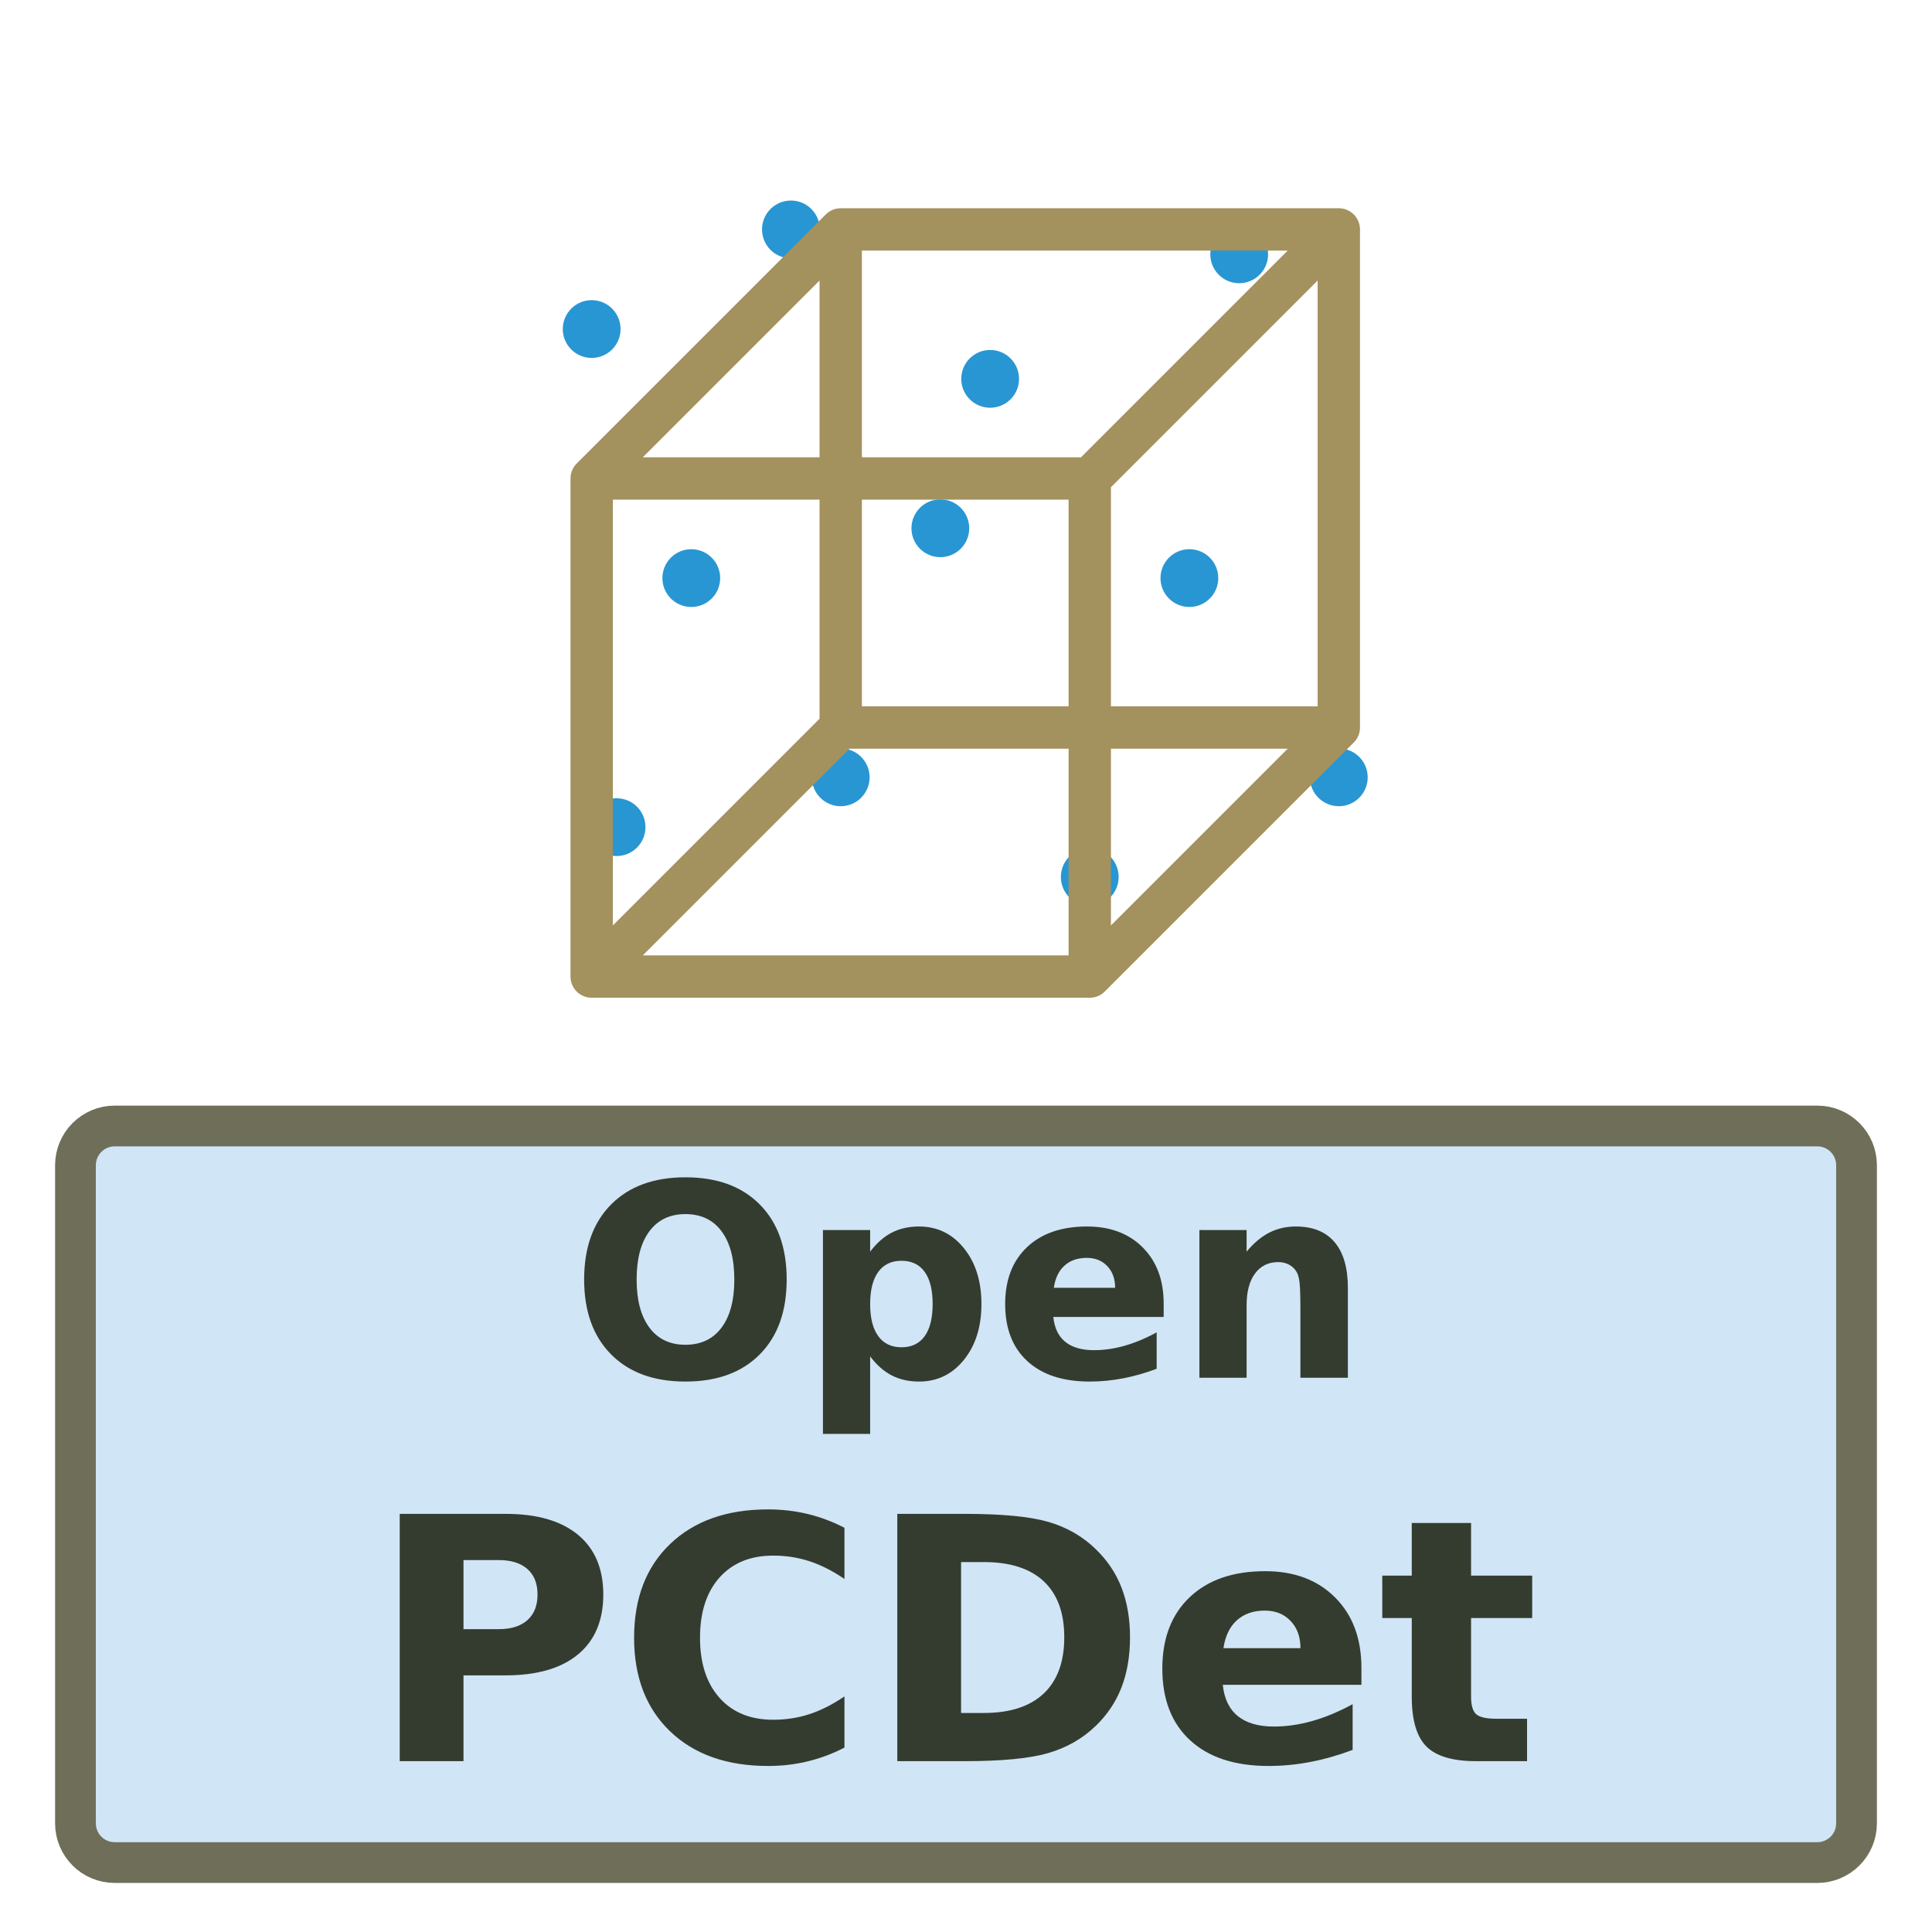
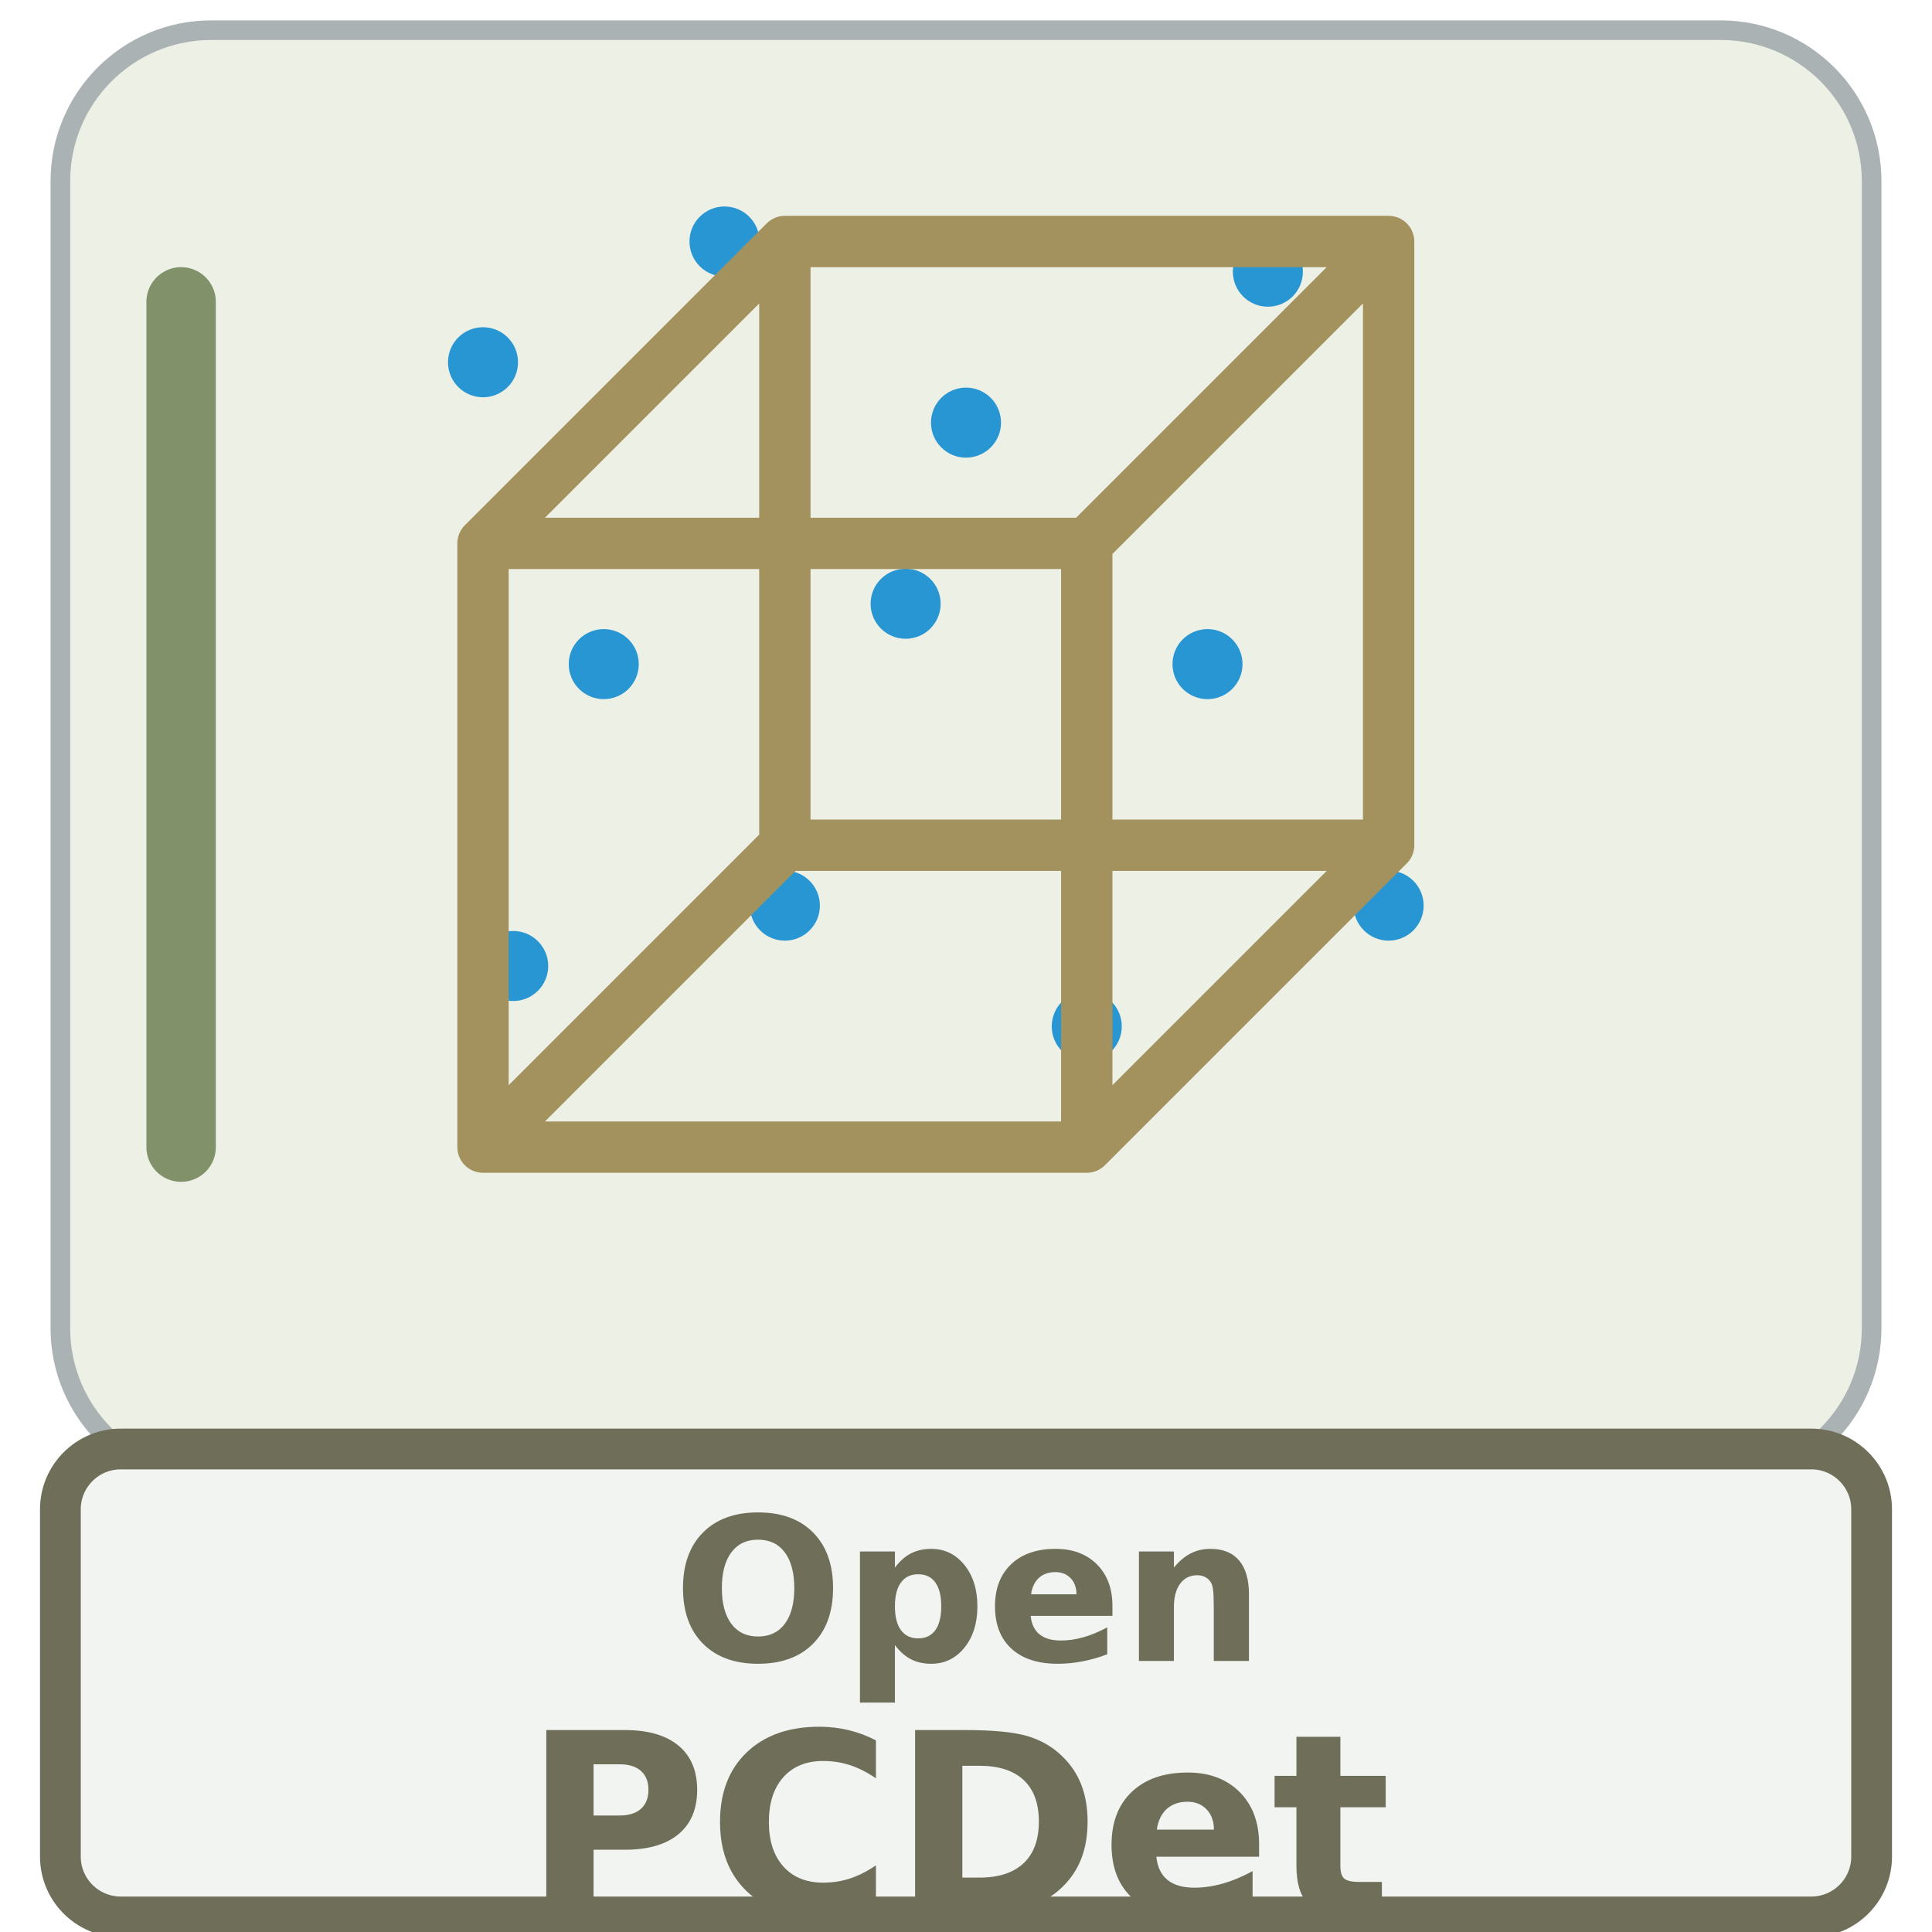
<svg xmlns="http://www.w3.org/2000/svg" width="128" height="128" viewBox="0 0 64 64" stroke="#6F6F59" stroke-width="1.35" stroke-linecap="round" stroke-linejoin="round">
-   <g stroke-width=".85" transform="translate(13 1) scale(1.65)">
+   <rect x="2" y="1" width="60" height="48" rx="5" fill="#EDF0E5" stroke="#ABB2B3" stroke-width=".65" />
+   <path d="M 6 10 V 38" stroke="#81916A" stroke-width="2.3" stroke-linecap="round" />
+   <g data-feature="boxes" transform="translate(8 0) scale(2)" stroke-width=".85">
    <circle cx="4" cy="6" r="0.58" fill="#2896D3" stroke="none" />
    <circle cx="8" cy="4" r="0.58" fill="#2896D3" stroke="none" />
    <circle cx="12" cy="7" r="0.58" fill="#2896D3" stroke="none" />
    <circle cx="17" cy="4.5" r="0.58" fill="#2896D3" stroke="none" />
    <circle cx="6" cy="11" r="0.58" fill="#2896D3" stroke="none" />
    <circle cx="11" cy="10" r="0.58" fill="#2896D3" stroke="none" />
    <circle cx="16" cy="11" r="0.58" fill="#2896D3" stroke="none" />
    <circle cx="4.5" cy="16" r="0.58" fill="#2896D3" stroke="none" />
    <circle cx="9" cy="15" r="0.58" fill="#2896D3" stroke="none" />
    <circle cx="14" cy="17" r="0.58" fill="#2896D3" stroke="none" />
    <circle cx="19" cy="15" r="0.58" fill="#2896D3" stroke="none" />
    <path d="M 4 9 H 14 V 19 H 4 Z M 9 4 H 19 V 14 H 9 Z M 4 9 L 9 4 M 14 9 L 19 4 M 14 19 L 19 14 M 4 19 L 9 14" fill="none" stroke="#A3915E" stroke-width="0.85" />
  </g>
-   <rect x="2.5" y="37.3" width="59" height="24.4" rx="1.3" fill="#D0E5F6" stroke="#6F6F59" />
+   <rect x="2" y="48" width="60" height="15.5" rx="2" fill="#F2F4F2" />
  <g data-plugin-name="OpenPCDet" data-name-lines="2">
-     <path data-label="Open" d="M870 -1241Q694 -1241 597.0 -1111.0Q500 -981 500 -745Q500 -510 597.0 -380.0Q694 -250 870 -250Q1047 -250 1144.0 -380.0Q1241 -510 1241 -745Q1241 -981 1144.0 -1111.0Q1047 -1241 870 -1241ZM870 -1520Q1230 -1520 1434.0 -1314.0Q1638 -1108 1638 -745Q1638 -383 1434.0 -177.0Q1230 29 870 29Q511 29 306.5 -177.0Q102 -383 102 -745Q102 -1108 306.5 -1314.0Q511 -1520 870 -1520ZM2271 -162V426H1913V-1120H2271V-956Q2345 -1054 2435.0 -1100.5Q2525 -1147 2642 -1147Q2849 -1147 2982.0 -982.5Q3115 -818 3115 -559Q3115 -300 2982.0 -135.5Q2849 29 2642 29Q2525 29 2435.0 -17.5Q2345 -64 2271 -162ZM2509 -887Q2394 -887 2332.5 -802.5Q2271 -718 2271 -559Q2271 -400 2332.5 -315.5Q2394 -231 2509 -231Q2624 -231 2684.5 -315.0Q2745 -399 2745 -559Q2745 -719 2684.5 -803.0Q2624 -887 2509 -887ZM4497 -563V-461H3660Q3673 -335 3751.0 -272.0Q3829 -209 3969 -209Q4082 -209 4200.5 -242.5Q4319 -276 4444 -344V-68Q4317 -20 4190.0 4.5Q4063 29 3936 29Q3632 29 3463.5 -125.5Q3295 -280 3295 -559Q3295 -833 3460.5 -990.0Q3626 -1147 3916 -1147Q4180 -1147 4338.5 -988.0Q4497 -829 4497 -563ZM4129 -682Q4129 -784 4069.5 -846.5Q4010 -909 3914 -909Q3810 -909 3745.0 -850.5Q3680 -792 3664 -682ZM5894 -682V0H5534V-111V-522Q5534 -667 5527.5 -722.0Q5521 -777 5505 -803Q5484 -838 5448.0 -857.5Q5412 -877 5366 -877Q5254 -877 5190.0 -790.5Q5126 -704 5126 -551V0H4768V-1120H5126V-956Q5207 -1054 5298.0 -1100.5Q5389 -1147 5499 -1147Q5693 -1147 5793.5 -1028.0Q5894 -909 5894 -682Z" transform="translate(18.90493 45.63926) scale(0.004368)" fill="#343C30" stroke="none" />
-     <path data-label="PCDet" d="M188 -1493H827Q1112 -1493 1264.5 -1366.5Q1417 -1240 1417 -1006Q1417 -771 1264.5 -644.5Q1112 -518 827 -518H573V0H188ZM573 -1214V-797H786Q898 -797 959.0 -851.5Q1020 -906 1020 -1006Q1020 -1106 959.0 -1160.0Q898 -1214 786 -1214ZM2873 -82Q2767 -27 2652.0 1.0Q2537 29 2412 29Q2039 29 1821.0 -179.5Q1603 -388 1603 -745Q1603 -1103 1821.0 -1311.5Q2039 -1520 2412 -1520Q2537 -1520 2652.0 -1492.0Q2767 -1464 2873 -1409V-1100Q2766 -1173 2662.0 -1207.0Q2558 -1241 2443 -1241Q2237 -1241 2119.0 -1109.0Q2001 -977 2001 -745Q2001 -514 2119.0 -382.0Q2237 -250 2443 -250Q2558 -250 2662.0 -284.0Q2766 -318 2873 -391ZM3577 -1202V-291H3715Q3951 -291 4075.5 -408.0Q4200 -525 4200 -748Q4200 -970 4076.0 -1086.0Q3952 -1202 3715 -1202ZM3192 -1493H3598Q3938 -1493 4104.5 -1444.5Q4271 -1396 4390 -1280Q4495 -1179 4546.0 -1047.0Q4597 -915 4597 -748Q4597 -579 4546.0 -446.5Q4495 -314 4390 -213Q4270 -97 4102.0 -48.5Q3934 0 3598 0H3192ZM5994 -563V-461H5157Q5170 -335 5248.0 -272.0Q5326 -209 5466 -209Q5579 -209 5697.5 -242.5Q5816 -276 5941 -344V-68Q5814 -20 5687.0 4.5Q5560 29 5433 29Q5129 29 4960.5 -125.5Q4792 -280 4792 -559Q4792 -833 4957.5 -990.0Q5123 -1147 5413 -1147Q5677 -1147 5835.5 -988.0Q5994 -829 5994 -563ZM5626 -682Q5626 -784 5566.5 -846.5Q5507 -909 5411 -909Q5307 -909 5242.0 -850.5Q5177 -792 5161 -682ZM6656 -1438V-1120H7025V-864H6656V-389Q6656 -311 6687.0 -283.5Q6718 -256 6810 -256H6994V0H6687Q6475 0 6386.5 -88.5Q6298 -177 6298 -389V-864H6120V-1120H6298V-1438Z" transform="translate(12.20965 58.34087) scale(0.005487)" fill="#343C30" stroke="none" />
+     <path data-label="Open" d="M870 -1241Q694 -1241 597.0 -1111.0Q500 -981 500 -745Q500 -510 597.0 -380.0Q694 -250 870 -250Q1047 -250 1144.0 -380.0Q1241 -510 1241 -745Q1241 -981 1144.0 -1111.0Q1047 -1241 870 -1241ZM870 -1520Q1230 -1520 1434.0 -1314.0Q1638 -1108 1638 -745Q1638 -383 1434.0 -177.0Q1230 29 870 29Q511 29 306.5 -177.0Q102 -383 102 -745Q102 -1108 306.5 -1314.0Q511 -1520 870 -1520ZM2271 -162V426H1913V-1120H2271V-956Q2345 -1054 2435.0 -1100.5Q2525 -1147 2642 -1147Q2849 -1147 2982.0 -982.5Q3115 -818 3115 -559Q3115 -300 2982.0 -135.5Q2849 29 2642 29Q2525 29 2435.0 -17.5Q2345 -64 2271 -162ZM2509 -887Q2394 -887 2332.5 -802.5Q2271 -718 2271 -559Q2271 -400 2332.5 -315.5Q2394 -231 2509 -231Q2624 -231 2684.5 -315.0Q2745 -399 2745 -559Q2745 -719 2684.5 -803.0Q2624 -887 2509 -887ZM4497 -563V-461H3660Q3673 -335 3751.0 -272.0Q3829 -209 3969 -209Q4082 -209 4200.5 -242.5Q4319 -276 4444 -344V-68Q4317 -20 4190.0 4.5Q4063 29 3936 29Q3632 29 3463.5 -125.5Q3295 -280 3295 -559Q3295 -833 3460.5 -990.0Q3626 -1147 3916 -1147Q4180 -1147 4338.5 -988.0Q4497 -829 4497 -563ZM4129 -682Q4129 -784 4069.5 -846.5Q4010 -909 3914 -909Q3810 -909 3745.0 -850.5Q3680 -792 3664 -682ZM5894 -682V0H5534V-111V-522Q5534 -667 5527.5 -722.0Q5521 -777 5505 -803Q5484 -838 5448.0 -857.5Q5412 -877 5366 -877Q5254 -877 5190.0 -790.5Q5126 -704 5126 -551V0H4768V-1120H5126V-956Q5207 -1054 5298.0 -1100.5Q5389 -1147 5499 -1147Q5693 -1147 5793.5 -1028.0Q5894 -909 5894 -682Z" transform="translate(22.29424 55.02086) scale(0.003237)" fill="#6F6F59" stroke="none" />
+     <path data-label="PCDet" d="M188 -1493H827Q1112 -1493 1264.5 -1366.5Q1417 -1240 1417 -1006Q1417 -771 1264.5 -644.5Q1112 -518 827 -518H573V0H188ZM573 -1214V-797H786Q898 -797 959.0 -851.5Q1020 -906 1020 -1006Q1020 -1106 959.0 -1160.0Q898 -1214 786 -1214ZM2873 -82Q2767 -27 2652.0 1.0Q2537 29 2412 29Q2039 29 1821.0 -179.5Q1603 -388 1603 -745Q1603 -1103 1821.0 -1311.5Q2039 -1520 2412 -1520Q2537 -1520 2652.0 -1492.0Q2767 -1464 2873 -1409V-1100Q2766 -1173 2662.0 -1207.0Q2558 -1241 2443 -1241Q2237 -1241 2119.0 -1109.0Q2001 -977 2001 -745Q2001 -514 2119.0 -382.0Q2237 -250 2443 -250Q2558 -250 2662.0 -284.0Q2766 -318 2873 -391ZM3577 -1202V-291H3715Q3951 -291 4075.5 -408.0Q4200 -525 4200 -748Q4200 -970 4076.0 -1086.0Q3952 -1202 3715 -1202ZM3192 -1493H3598Q3938 -1493 4104.5 -1444.5Q4271 -1396 4390 -1280Q4495 -1179 4546.0 -1047.0Q4597 -915 4597 -748Q4597 -579 4546.0 -446.5Q4495 -314 4390 -213Q4270 -97 4102.0 -48.5Q3934 0 3598 0H3192ZM5994 -563V-461H5157Q5170 -335 5248.0 -272.0Q5326 -209 5466 -209Q5579 -209 5697.5 -242.5Q5816 -276 5941 -344V-68Q5814 -20 5687.0 4.5Q5560 29 5433 29Q5129 29 4960.5 -125.5Q4792 -280 4792 -559Q4792 -833 4957.5 -990.0Q5123 -1147 5413 -1147Q5677 -1147 5835.5 -988.0Q5994 -829 5994 -563ZM5626 -682Q5626 -784 5566.5 -846.5Q5507 -909 5411 -909Q5307 -909 5242.0 -850.5Q5177 -792 5161 -682ZM6656 -1438V-1120H7025V-864H6656V-389Q6656 -311 6687.0 -283.5Q6718 -256 6810 -256H6994V0H6687Q6475 0 6386.5 -88.5Q6298 -177 6298 -389V-864H6120V-1120H6298V-1438Z" transform="translate(17.33186 63.38205) scale(0.004067)" fill="#6F6F59" stroke="none" />
  </g>
</svg>
